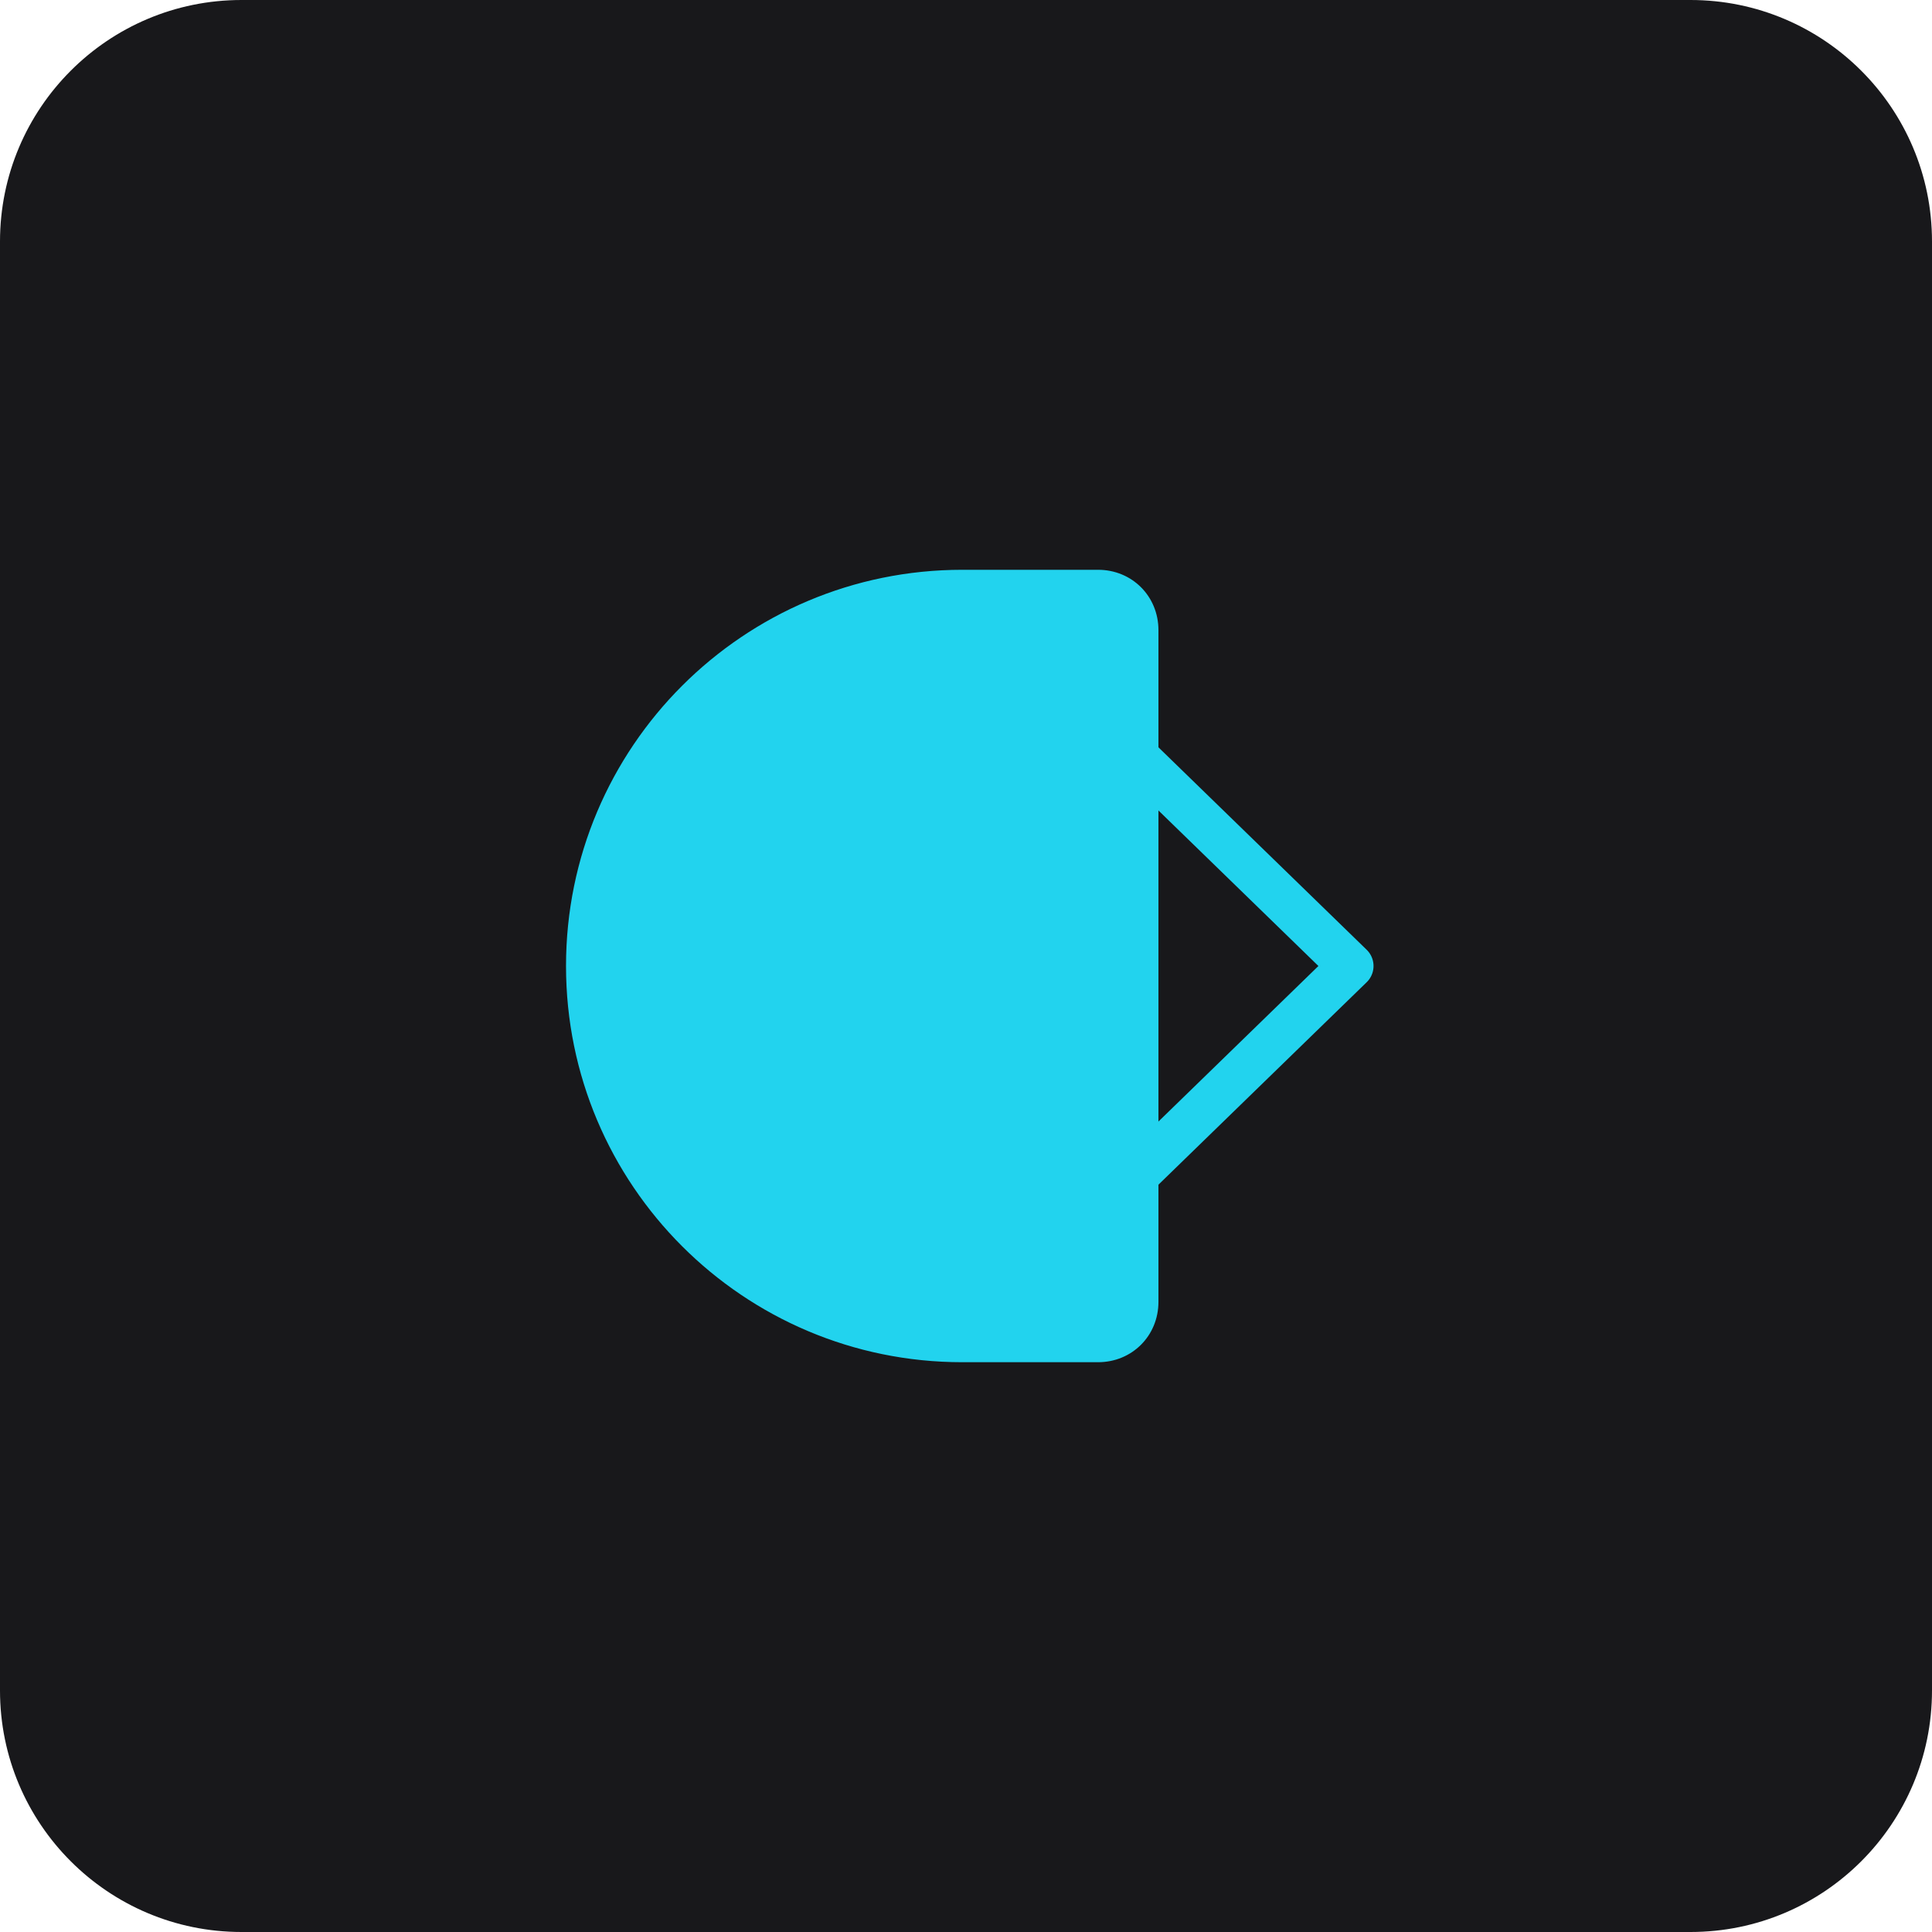
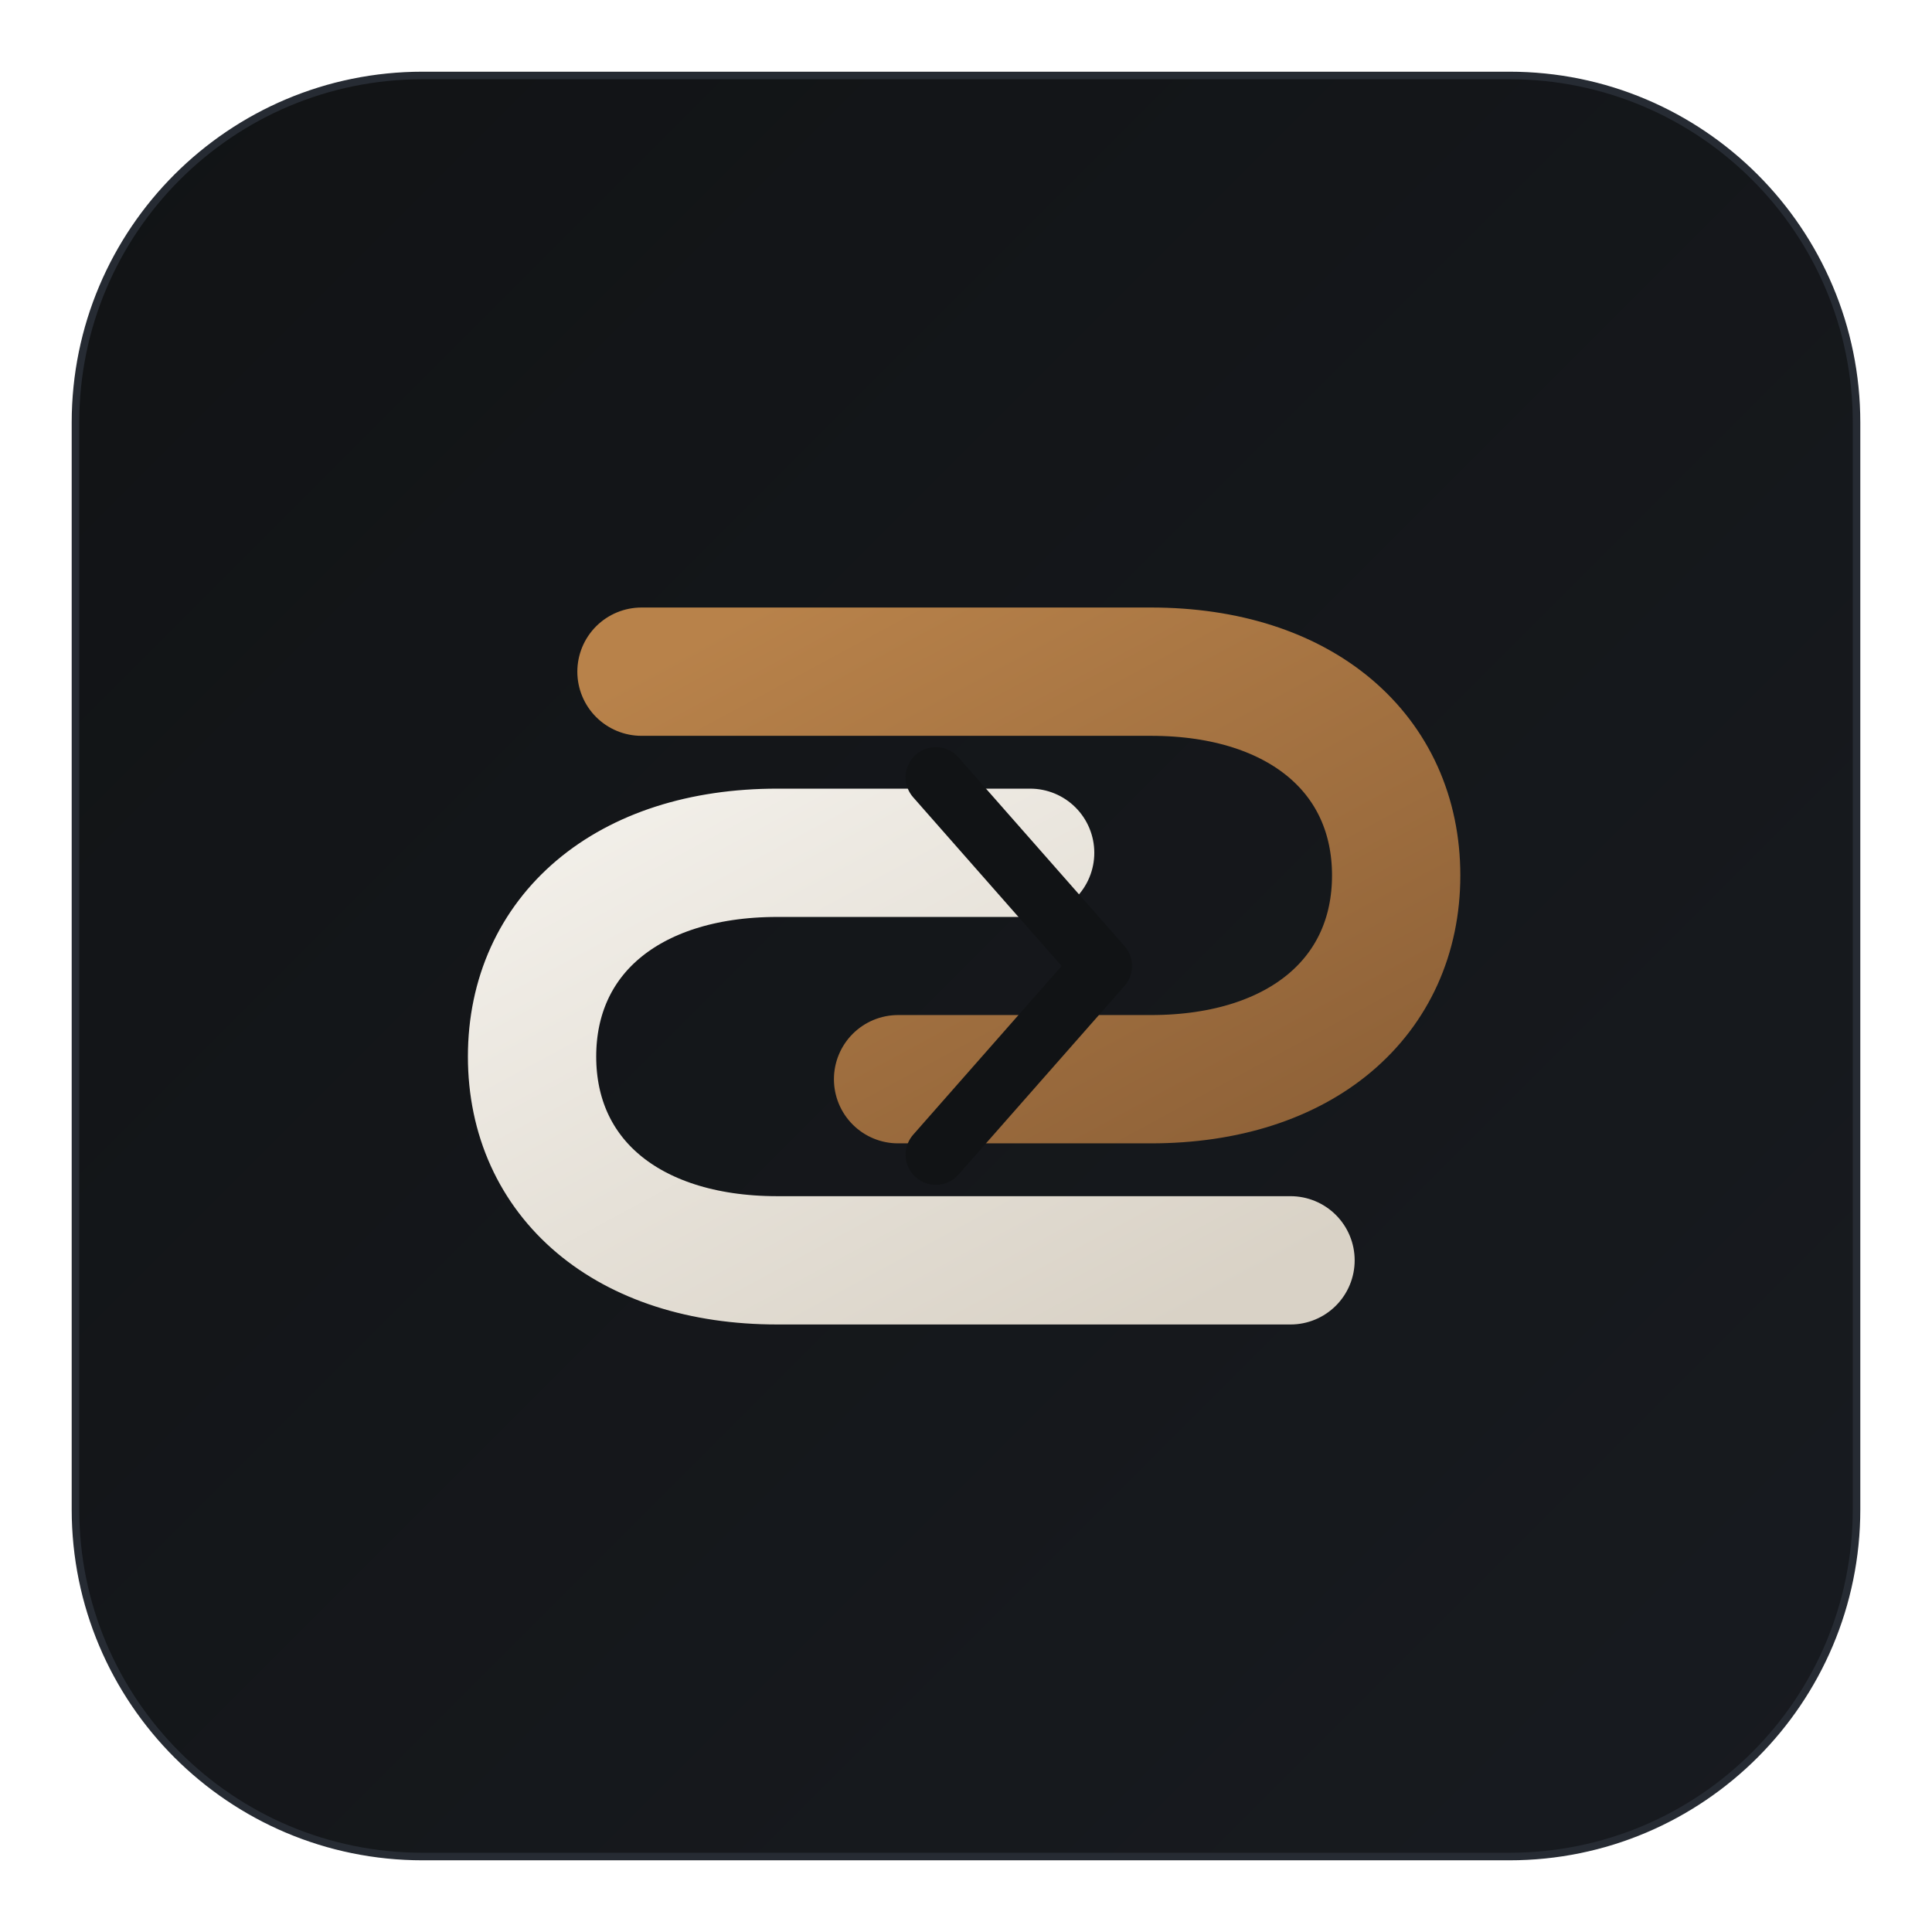
<svg xmlns="http://www.w3.org/2000/svg" viewBox="0 0 512 512">
-   <rect width="512" height="512" rx="64" fill="#18181b" />
-   <path d="M150 256c0-58 47-105 105-105h36c9 0 16 7 16 16v178c0 9-7 16-16 16h-36c-58 0-105-47-105-105z" fill="#22d3ee" />
-   <path d="M286 186l72 70-72 70" stroke="#22d3ee" stroke-width="12" stroke-linecap="round" stroke-linejoin="round" fill="none" />
+   <defs>
+     <linearGradient id="bg" x1="0" y1="0" x2="1" y2="1">
+       <stop offset="0%" stop-color="#111315" />
+       <stop offset="100%" stop-color="#181B20" />
+     </linearGradient>
+     <linearGradient id="cream" x1="0" y1="0" x2="1" y2="1">
+       <stop offset="0%" stop-color="#F2EFE9" />
+       <stop offset="100%" stop-color="#D9D2C6" />
+     </linearGradient>
+     <linearGradient id="bronze" x1="0" y1="0" x2="1" y2="1">
+       <stop offset="0%" stop-color="#B8824A" />
+       <stop offset="100%" stop-color="#8F6238" />
+     </linearGradient>
+   </defs>
+   <rect x="20" y="20" width="472" height="472" rx="92" fill="url(#bg)" />
+   <rect x="20" y="20" width="472" height="472" rx="92" fill="none" stroke="#262B33" stroke-width="2" />
+   <path d="M170 178H305C345 178 370 200 370 232C370 264 345 286 305 286H238" fill="none" stroke="url(#bronze)" stroke-width="34" stroke-linecap="round" stroke-linejoin="round" />
+   <path d="M342 334H206C166 334 141 312 141 280C141 248 166 226 206 226H273" fill="none" stroke="url(#cream)" stroke-width="34" stroke-linecap="round" stroke-linejoin="round" />
+   <path d="M248 206L292 256L248 306" fill="none" stroke="#111315" stroke-width="16" stroke-linecap="round" stroke-linejoin="round" />
</svg>
